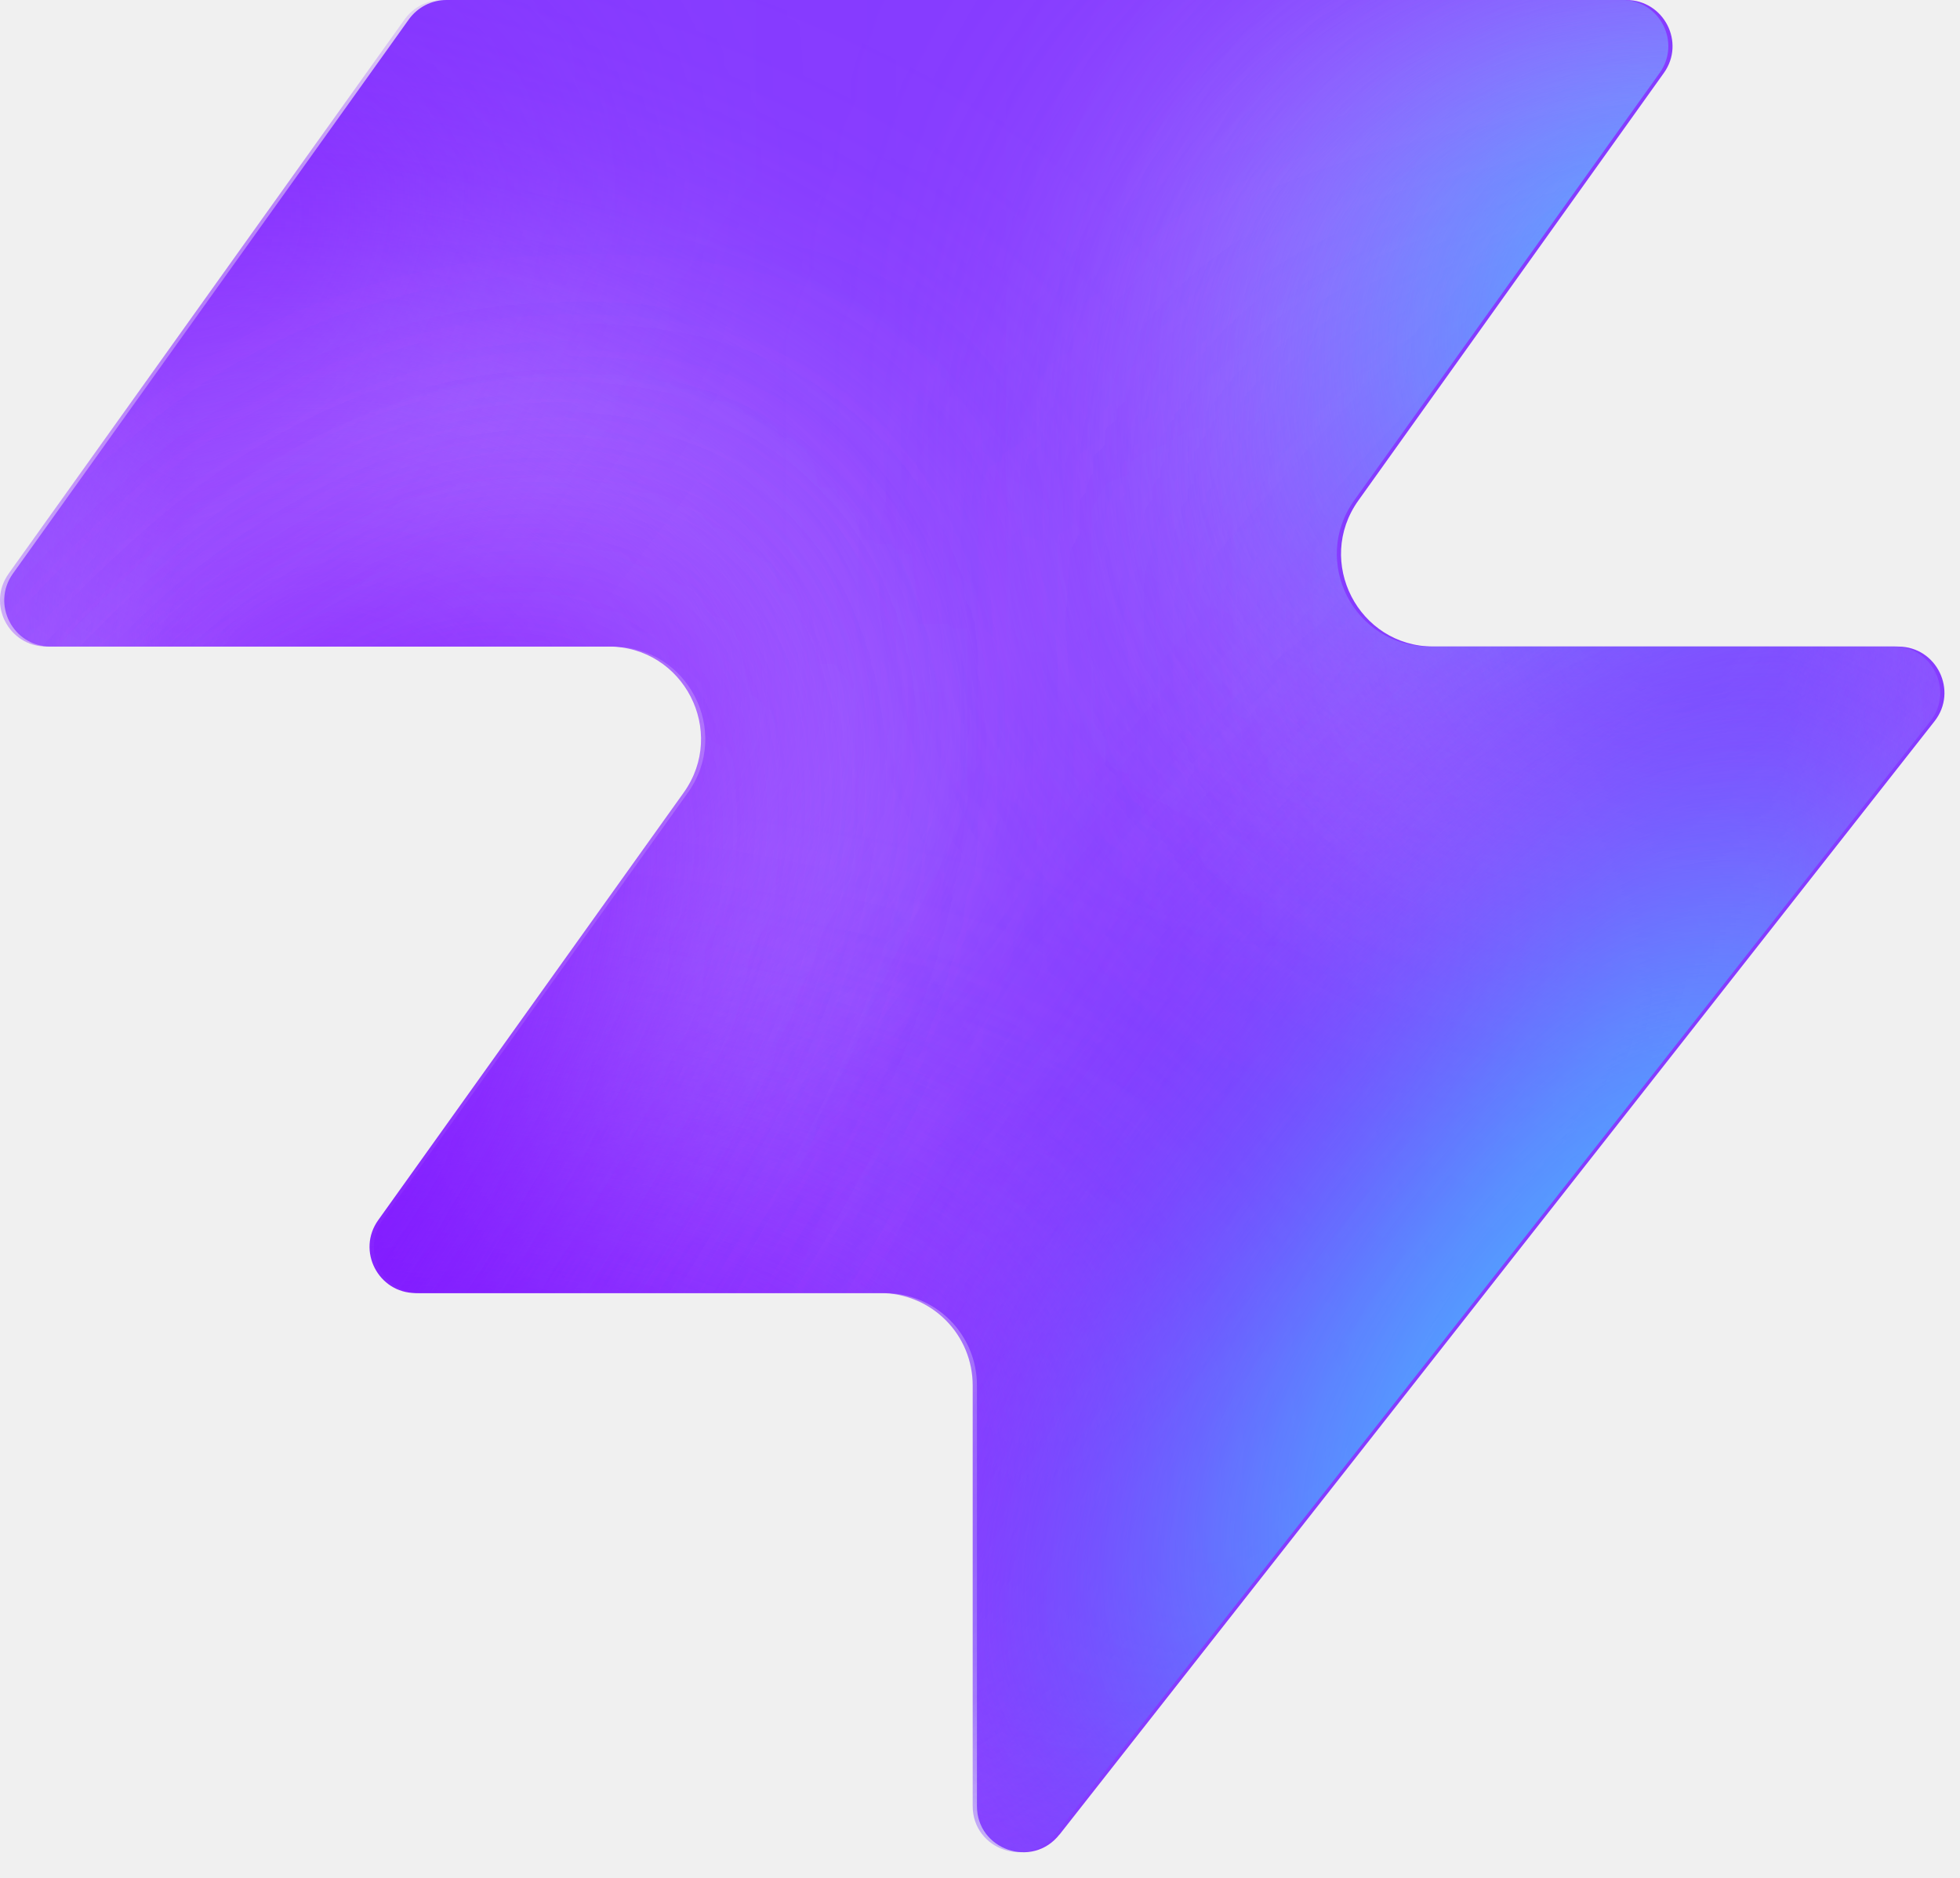
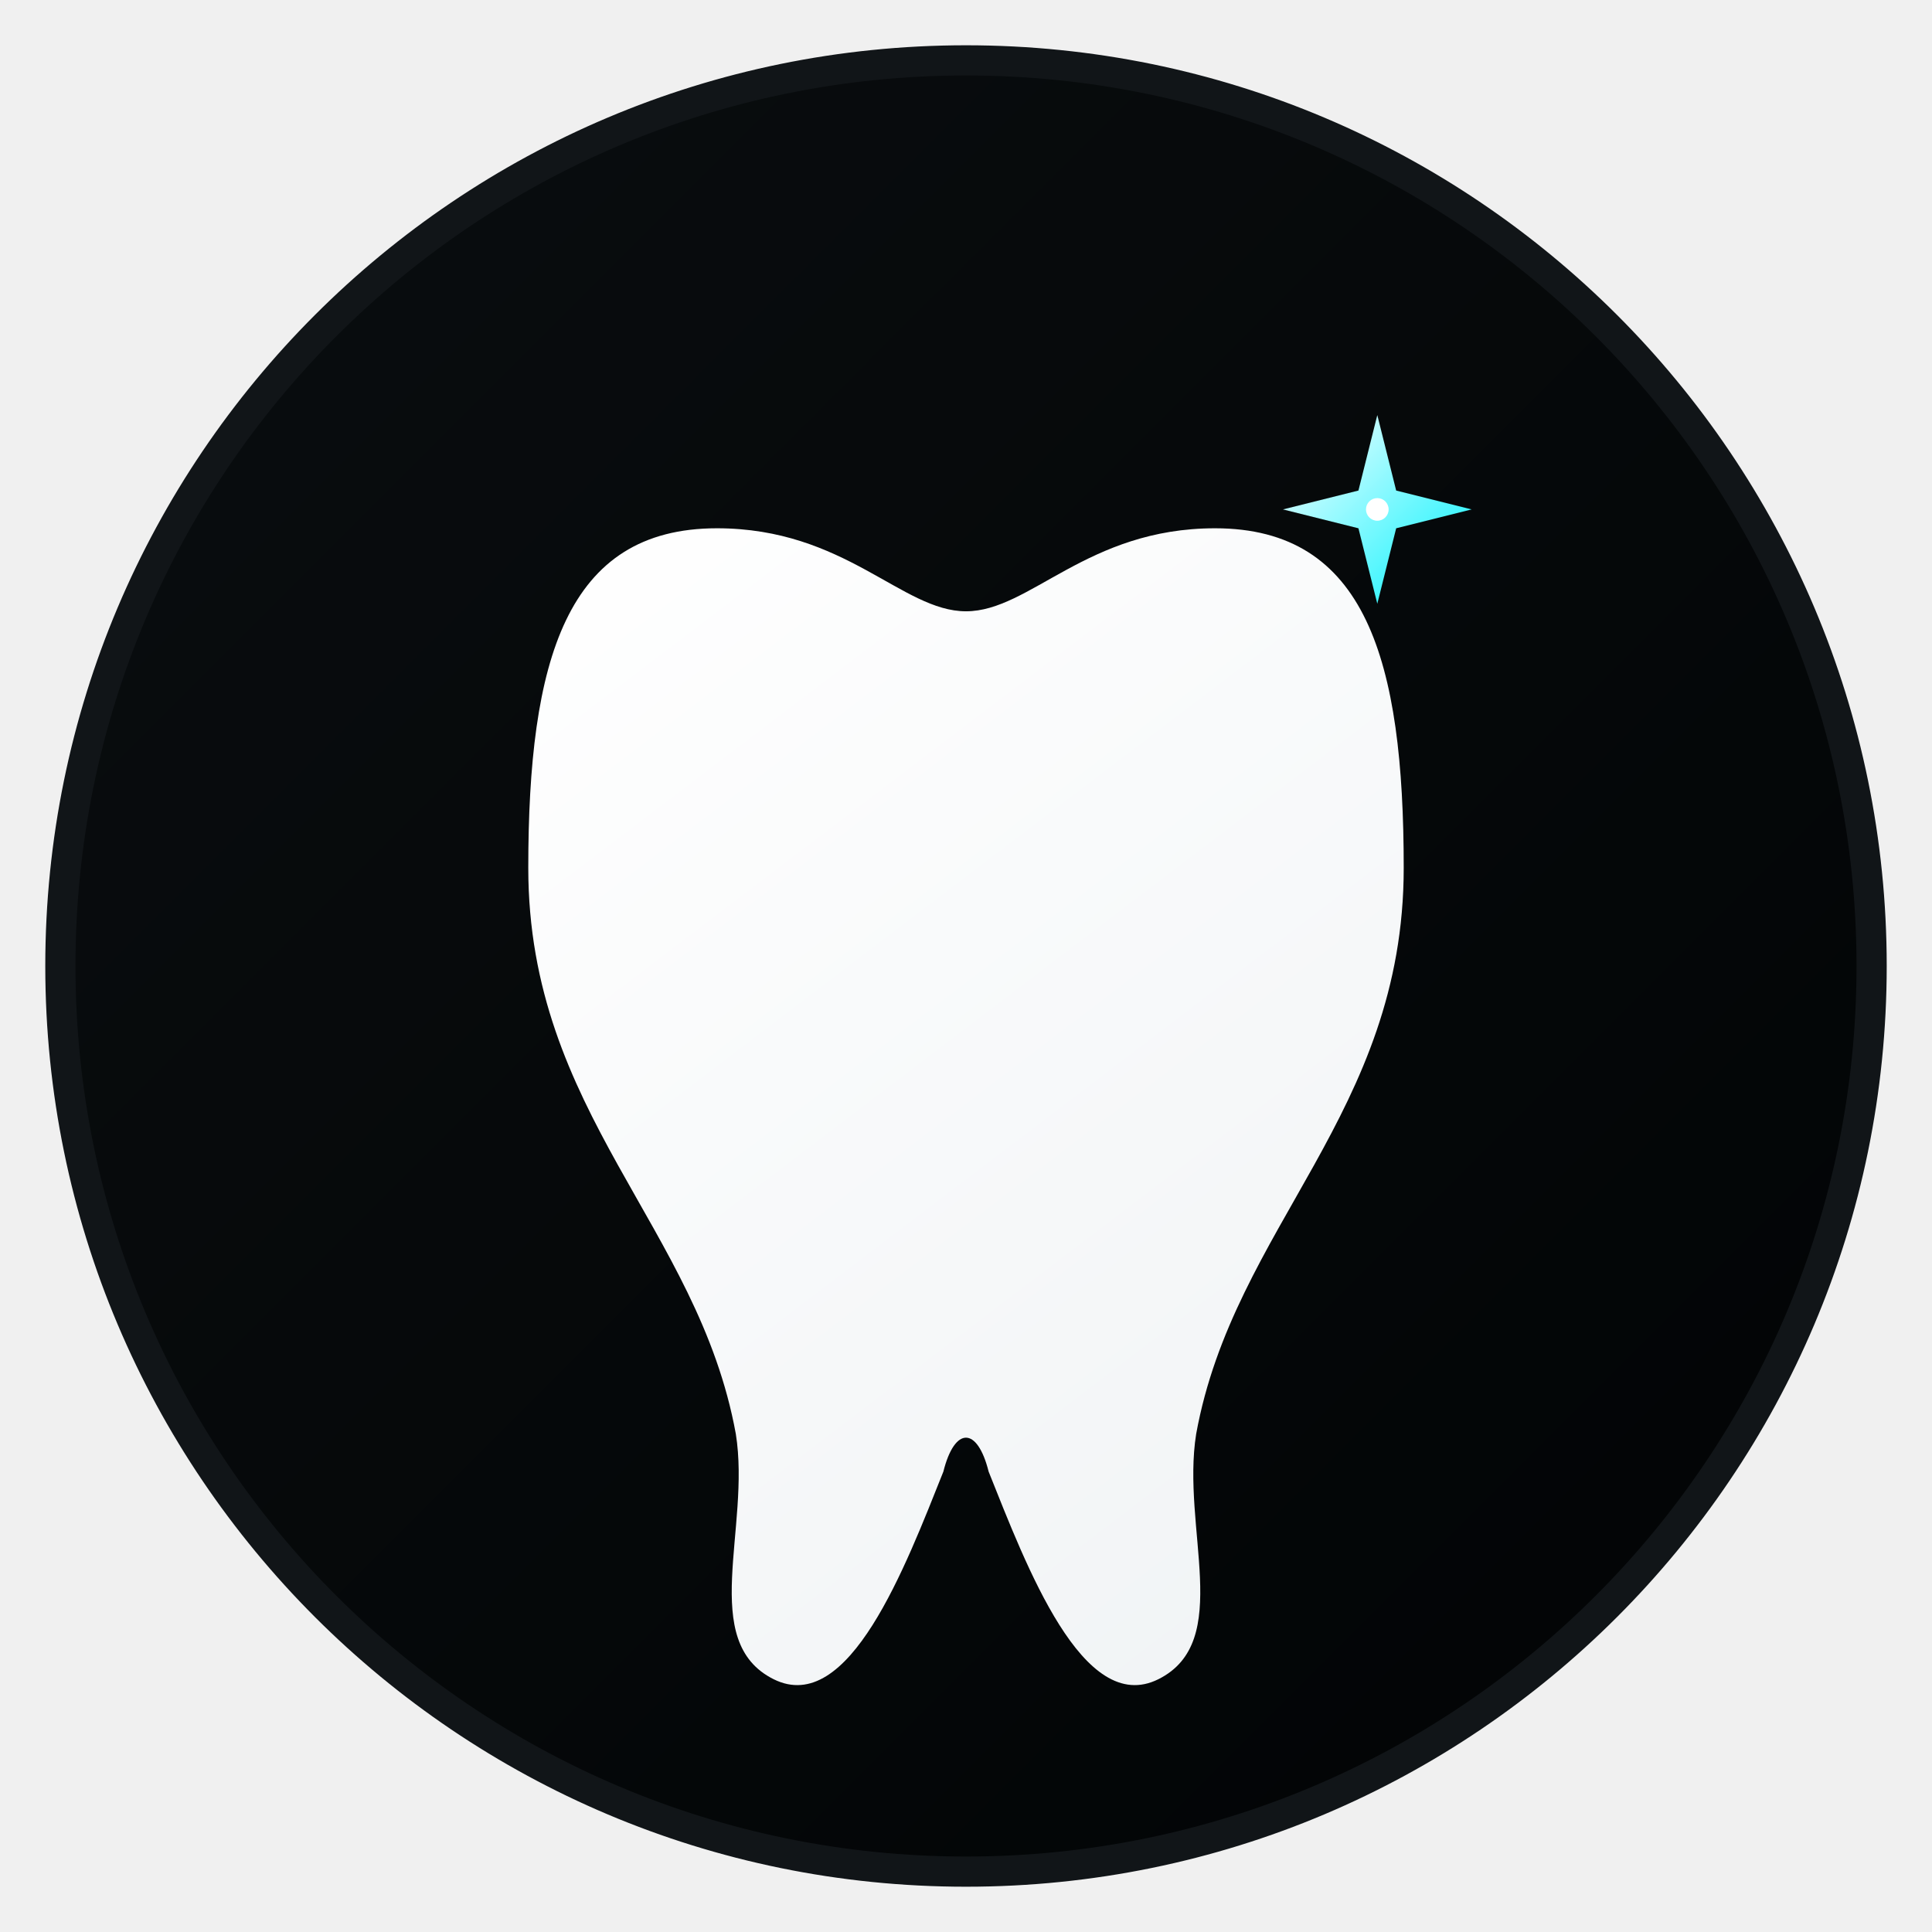
- <svg xmlns="http://www.w3.org/2000/svg" width="48" height="46" fill="none" viewBox="0 0 48 46">
-   <path fill="#863bff" d="M25.946 44.938c-.664.845-2.021.375-2.021-.698V33.937a2.26 2.26 0 0 0-2.262-2.262H10.287c-.92 0-1.456-1.04-.92-1.788l7.48-10.471c1.07-1.497 0-3.578-1.842-3.578H1.237c-.92 0-1.456-1.04-.92-1.788L10.013.474c.214-.297.556-.474.92-.474h28.894c.92 0 1.456 1.04.92 1.788l-7.48 10.471c-1.07 1.498 0 3.579 1.842 3.579h11.377c.943 0 1.473 1.088.89 1.83L25.947 44.94z" style="fill:#863bff;fill:color(display-p3 .525 .23 1);fill-opacity:1" />
-   <mask id="a" width="48" height="46" x="0" y="0" maskUnits="userSpaceOnUse" style="mask-type:alpha">
-     <path fill="#000" d="M25.842 44.938c-.664.844-2.021.375-2.021-.698V33.937a2.26 2.26 0 0 0-2.262-2.262H10.183c-.92 0-1.456-1.04-.92-1.788l7.48-10.471c1.07-1.498 0-3.579-1.842-3.579H1.133c-.92 0-1.456-1.04-.92-1.787L9.91.473c.214-.297.556-.474.92-.474h28.894c.92 0 1.456 1.04.92 1.788l-7.48 10.471c-1.07 1.498 0 3.578 1.842 3.578h11.377c.943 0 1.473 1.088.89 1.832L25.843 44.94z" style="fill:#000;fill-opacity:1" />
-   </mask>
-   <g mask="url(#a)">
-     <g filter="url(#b)">
-       <ellipse cx="5.508" cy="14.704" fill="#ede6ff" rx="5.508" ry="14.704" style="fill:#ede6ff;fill:color(display-p3 .927 .903 1);fill-opacity:1" transform="matrix(.00324 1 1 -.00324 -4.47 31.516)" />
-     </g>
-     <g filter="url(#c)">
-       <ellipse cx="10.399" cy="29.851" fill="#ede6ff" rx="10.399" ry="29.851" style="fill:#ede6ff;fill:color(display-p3 .927 .903 1);fill-opacity:1" transform="matrix(.00324 1 1 -.00324 -39.328 7.883)" />
-     </g>
-     <g filter="url(#d)">
-       <ellipse cx="5.508" cy="30.487" fill="#7e14ff" rx="5.508" ry="30.487" style="fill:#7e14ff;fill:color(display-p3 .492 .077 1);fill-opacity:1" transform="rotate(89.814 -25.913 -14.639)scale(1 -1)" />
-     </g>
-     <g filter="url(#e)">
-       <ellipse cx="5.508" cy="30.599" fill="#7e14ff" rx="5.508" ry="30.599" style="fill:#7e14ff;fill:color(display-p3 .492 .077 1);fill-opacity:1" transform="rotate(89.814 -32.644 -3.334)scale(1 -1)" />
-     </g>
-     <g filter="url(#f)">
-       <ellipse cx="5.508" cy="30.599" fill="#7e14ff" rx="5.508" ry="30.599" style="fill:#7e14ff;fill:color(display-p3 .492 .077 1);fill-opacity:1" transform="matrix(.00324 1 1 -.00324 -34.34 30.47)" />
-     </g>
-     <g filter="url(#g)">
-       <ellipse cx="14.072" cy="22.078" fill="#ede6ff" rx="14.072" ry="22.078" style="fill:#ede6ff;fill:color(display-p3 .927 .903 1);fill-opacity:1" transform="rotate(93.35 24.506 48.493)scale(-1 1)" />
-     </g>
-     <g filter="url(#h)">
-       <ellipse cx="3.47" cy="21.501" fill="#7e14ff" rx="3.47" ry="21.501" style="fill:#7e14ff;fill:color(display-p3 .492 .077 1);fill-opacity:1" transform="rotate(89.009 28.708 47.59)scale(-1 1)" />
-     </g>
-     <g filter="url(#i)">
-       <ellipse cx="3.47" cy="21.501" fill="#7e14ff" rx="3.47" ry="21.501" style="fill:#7e14ff;fill:color(display-p3 .492 .077 1);fill-opacity:1" transform="rotate(89.009 28.708 47.59)scale(-1 1)" />
-     </g>
-     <g filter="url(#j)">
-       <ellipse cx=".387" cy="8.972" fill="#7e14ff" rx="4.407" ry="29.108" style="fill:#7e14ff;fill:color(display-p3 .492 .077 1);fill-opacity:1" transform="rotate(39.51 .387 8.972)" />
-     </g>
-     <g filter="url(#k)">
-       <ellipse cx="47.523" cy="-6.092" fill="#7e14ff" rx="4.407" ry="29.108" style="fill:#7e14ff;fill:color(display-p3 .492 .077 1);fill-opacity:1" transform="rotate(37.892 47.523 -6.092)" />
-     </g>
-     <g filter="url(#l)">
-       <ellipse cx="41.412" cy="6.333" fill="#47bfff" rx="5.971" ry="9.665" style="fill:#47bfff;fill:color(display-p3 .28 .748 1);fill-opacity:1" transform="rotate(37.892 41.412 6.333)" />
-     </g>
-     <g filter="url(#m)">
-       <ellipse cx="-1.879" cy="38.332" fill="#7e14ff" rx="4.407" ry="29.108" style="fill:#7e14ff;fill:color(display-p3 .492 .077 1);fill-opacity:1" transform="rotate(37.892 -1.88 38.332)" />
-     </g>
-     <g filter="url(#n)">
-       <ellipse cx="-1.879" cy="38.332" fill="#7e14ff" rx="4.407" ry="29.108" style="fill:#7e14ff;fill:color(display-p3 .492 .077 1);fill-opacity:1" transform="rotate(37.892 -1.88 38.332)" />
-     </g>
-     <g filter="url(#o)">
-       <ellipse cx="35.651" cy="29.907" fill="#7e14ff" rx="4.407" ry="29.108" style="fill:#7e14ff;fill:color(display-p3 .492 .077 1);fill-opacity:1" transform="rotate(37.892 35.651 29.907)" />
-     </g>
-     <g filter="url(#p)">
-       <ellipse cx="38.418" cy="32.4" fill="#47bfff" rx="5.971" ry="15.297" style="fill:#47bfff;fill:color(display-p3 .28 .748 1);fill-opacity:1" transform="rotate(37.892 38.418 32.4)" />
-     </g>
-   </g>
+ <svg xmlns="http://www.w3.org/2000/svg" viewBox="0 0 512 512" fill="none">
+   <circle cx="256" cy="256" r="240" fill="url(#bgGrad)" stroke="#111518" stroke-width="8" />
+   <path d="M190 140C150 140 140 175 140 230C140 295 185 325 195 380C199 405 185 435 205 445C225 455 240 415 250 390C253 378 259 378 262 390C272 415 287 455 307 445C327 435 313 405 317 380C327 325 372 295 372 230C372 175 362 140 322 140C288 140 273 162 256 162C239 162 224 140 190 140Z" fill="url(#toothGrad)" />
+   <path d="M365 110L370 130L390 135L370 140L365 160L360 140L340 135L360 130Z" fill="url(#sparkleGrad)" />
+   <circle cx="365" cy="135" r="3" fill="#ffffff" />
  <defs>
-     <filter id="b" width="60.045" height="41.654" x="-19.77" y="16.149" color-interpolation-filters="sRGB" filterUnits="userSpaceOnUse">
-       <feFlood flood-opacity="0" result="BackgroundImageFix" />
-       <feBlend in="SourceGraphic" in2="BackgroundImageFix" result="shape" />
-       <feGaussianBlur result="effect1_foregroundBlur_2002_17158" stdDeviation="7.659" />
-     </filter>
-     <filter id="c" width="90.34" height="51.437" x="-54.613" y="-7.533" color-interpolation-filters="sRGB" filterUnits="userSpaceOnUse">
-       <feFlood flood-opacity="0" result="BackgroundImageFix" />
-       <feBlend in="SourceGraphic" in2="BackgroundImageFix" result="shape" />
-       <feGaussianBlur result="effect1_foregroundBlur_2002_17158" stdDeviation="7.659" />
-     </filter>
-     <filter id="d" width="79.355" height="29.4" x="-49.64" y="2.03" color-interpolation-filters="sRGB" filterUnits="userSpaceOnUse">
-       <feFlood flood-opacity="0" result="BackgroundImageFix" />
-       <feBlend in="SourceGraphic" in2="BackgroundImageFix" result="shape" />
-       <feGaussianBlur result="effect1_foregroundBlur_2002_17158" stdDeviation="4.596" />
-     </filter>
-     <filter id="e" width="79.579" height="29.4" x="-45.045" y="20.029" color-interpolation-filters="sRGB" filterUnits="userSpaceOnUse">
-       <feFlood flood-opacity="0" result="BackgroundImageFix" />
-       <feBlend in="SourceGraphic" in2="BackgroundImageFix" result="shape" />
-       <feGaussianBlur result="effect1_foregroundBlur_2002_17158" stdDeviation="4.596" />
-     </filter>
-     <filter id="f" width="79.579" height="29.4" x="-43.513" y="21.178" color-interpolation-filters="sRGB" filterUnits="userSpaceOnUse">
-       <feFlood flood-opacity="0" result="BackgroundImageFix" />
-       <feBlend in="SourceGraphic" in2="BackgroundImageFix" result="shape" />
-       <feGaussianBlur result="effect1_foregroundBlur_2002_17158" stdDeviation="4.596" />
-     </filter>
-     <filter id="g" width="74.749" height="58.852" x="15.756" y="-17.901" color-interpolation-filters="sRGB" filterUnits="userSpaceOnUse">
-       <feFlood flood-opacity="0" result="BackgroundImageFix" />
-       <feBlend in="SourceGraphic" in2="BackgroundImageFix" result="shape" />
-       <feGaussianBlur result="effect1_foregroundBlur_2002_17158" stdDeviation="7.659" />
-     </filter>
-     <filter id="h" width="61.377" height="25.362" x="23.548" y="2.284" color-interpolation-filters="sRGB" filterUnits="userSpaceOnUse">
-       <feFlood flood-opacity="0" result="BackgroundImageFix" />
-       <feBlend in="SourceGraphic" in2="BackgroundImageFix" result="shape" />
-       <feGaussianBlur result="effect1_foregroundBlur_2002_17158" stdDeviation="4.596" />
-     </filter>
-     <filter id="i" width="61.377" height="25.362" x="23.548" y="2.284" color-interpolation-filters="sRGB" filterUnits="userSpaceOnUse">
-       <feFlood flood-opacity="0" result="BackgroundImageFix" />
-       <feBlend in="SourceGraphic" in2="BackgroundImageFix" result="shape" />
-       <feGaussianBlur result="effect1_foregroundBlur_2002_17158" stdDeviation="4.596" />
-     </filter>
-     <filter id="j" width="56.045" height="63.649" x="-27.636" y="-22.853" color-interpolation-filters="sRGB" filterUnits="userSpaceOnUse">
-       <feFlood flood-opacity="0" result="BackgroundImageFix" />
-       <feBlend in="SourceGraphic" in2="BackgroundImageFix" result="shape" />
-       <feGaussianBlur result="effect1_foregroundBlur_2002_17158" stdDeviation="4.596" />
-     </filter>
-     <filter id="k" width="54.814" height="64.646" x="20.116" y="-38.415" color-interpolation-filters="sRGB" filterUnits="userSpaceOnUse">
-       <feFlood flood-opacity="0" result="BackgroundImageFix" />
-       <feBlend in="SourceGraphic" in2="BackgroundImageFix" result="shape" />
-       <feGaussianBlur result="effect1_foregroundBlur_2002_17158" stdDeviation="4.596" />
-     </filter>
-     <filter id="l" width="33.541" height="35.313" x="24.641" y="-11.323" color-interpolation-filters="sRGB" filterUnits="userSpaceOnUse">
-       <feFlood flood-opacity="0" result="BackgroundImageFix" />
-       <feBlend in="SourceGraphic" in2="BackgroundImageFix" result="shape" />
-       <feGaussianBlur result="effect1_foregroundBlur_2002_17158" stdDeviation="4.596" />
-     </filter>
-     <filter id="m" width="54.814" height="64.646" x="-29.286" y="6.009" color-interpolation-filters="sRGB" filterUnits="userSpaceOnUse">
-       <feFlood flood-opacity="0" result="BackgroundImageFix" />
-       <feBlend in="SourceGraphic" in2="BackgroundImageFix" result="shape" />
-       <feGaussianBlur result="effect1_foregroundBlur_2002_17158" stdDeviation="4.596" />
-     </filter>
-     <filter id="n" width="54.814" height="64.646" x="-29.286" y="6.009" color-interpolation-filters="sRGB" filterUnits="userSpaceOnUse">
-       <feFlood flood-opacity="0" result="BackgroundImageFix" />
-       <feBlend in="SourceGraphic" in2="BackgroundImageFix" result="shape" />
-       <feGaussianBlur result="effect1_foregroundBlur_2002_17158" stdDeviation="4.596" />
-     </filter>
-     <filter id="o" width="54.814" height="64.646" x="8.244" y="-2.416" color-interpolation-filters="sRGB" filterUnits="userSpaceOnUse">
-       <feFlood flood-opacity="0" result="BackgroundImageFix" />
-       <feBlend in="SourceGraphic" in2="BackgroundImageFix" result="shape" />
-       <feGaussianBlur result="effect1_foregroundBlur_2002_17158" stdDeviation="4.596" />
-     </filter>
-     <filter id="p" width="39.409" height="43.623" x="18.713" y="10.588" color-interpolation-filters="sRGB" filterUnits="userSpaceOnUse">
-       <feFlood flood-opacity="0" result="BackgroundImageFix" />
-       <feBlend in="SourceGraphic" in2="BackgroundImageFix" result="shape" />
-       <feGaussianBlur result="effect1_foregroundBlur_2002_17158" stdDeviation="4.596" />
-     </filter>
+     <linearGradient id="bgGrad" x1="0" y1="0" x2="512" y2="512" gradientUnits="userSpaceOnUse">
+       <stop offset="0%" stop-color="#0a0e10" />
+       <stop offset="100%" stop-color="#010304" />
+     </linearGradient>
+     <linearGradient id="toothGrad" x1="140" y1="140" x2="372" y2="445" gradientUnits="userSpaceOnUse">
+       <stop offset="0%" stop-color="#ffffff" />
+       <stop offset="100%" stop-color="#f0f3f5" />
+     </linearGradient>
+     <linearGradient id="sparkleGrad" x1="340" y1="110" x2="390" y2="160" gradientUnits="userSpaceOnUse">
+       <stop offset="0%" stop-color="#ffffff" />
+       <stop offset="100%" stop-color="#00f2fe" />
+     </linearGradient>
  </defs>
</svg>
